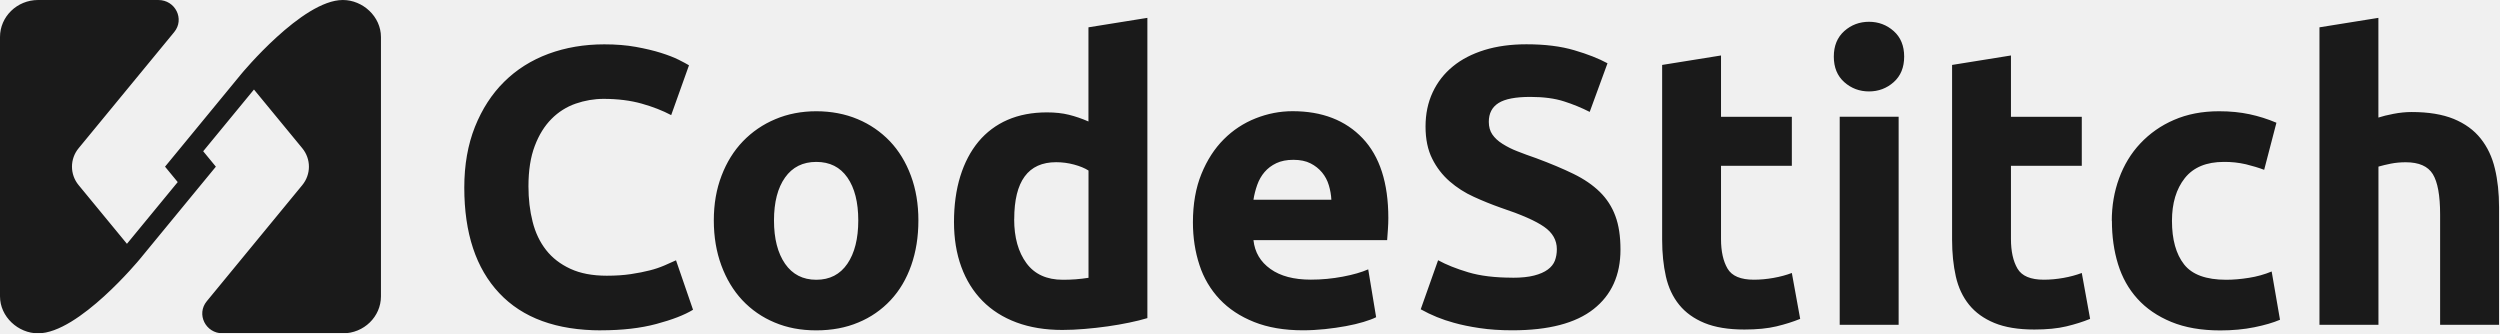
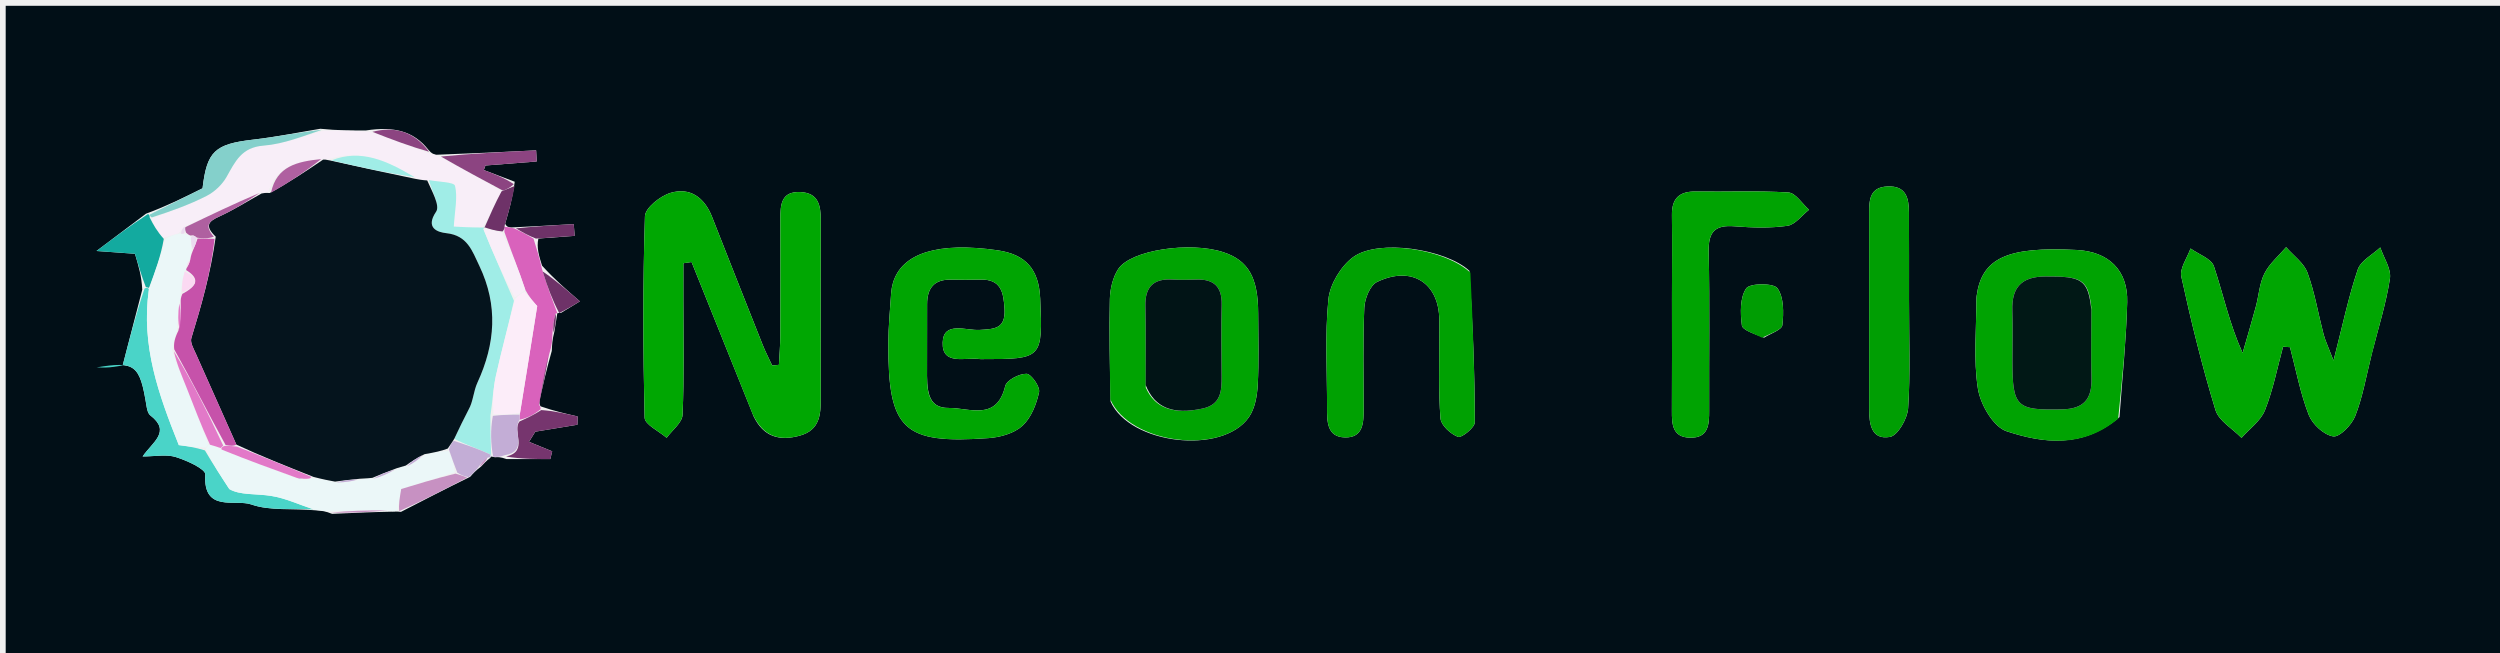
- <svg xmlns="http://www.w3.org/2000/svg" width="210" height="28" fill="none">
-   <g clip-path="url(#a)">
-     <mask id="b" style="mask-type:luminance" maskUnits="userSpaceOnUse" x="0" y="0" width="210" height="28">
-       <path d="M210 0H0v28h210V0Z" fill="#fff" />
-     </mask>
-     <g mask="url(#b)" fill="#1A1A1A">
-       <path d="M28.796 0c-3.405 0-8.534 6.22-8.534 6.22l-4.264 5.185L13.863 14l1.065 1.295-4.265 5.185-4.054-4.925a2.43 2.43 0 0 1 0-3.11l8.024-9.75C15.528 1.61 14.733 0 13.298 0H3.2C1.435 0 0 1.395 0 3.11v21.78C0 26.61 1.525 28 3.2 28c3.404 0 8.533-6.22 8.533-6.22l4.264-5.185L18.133 14l-1.065-1.295 4.265-5.185 4.054 4.925c.75.91.75 2.2 0 3.11l-8.019 9.75c-.895 1.085-.1 2.695 1.335 2.695H28.8c1.765 0 3.2-1.395 3.2-3.11V3.11C32 1.39 30.475 0 28.8 0h-.005ZM50.495 27.75c-3.745 0-6.595-1.04-8.555-3.125-1.96-2.08-2.94-5.035-2.94-8.87 0-1.905.3-3.605.895-5.1.6-1.495 1.415-2.76 2.46-3.79 1.04-1.03 2.28-1.81 3.72-2.345 1.44-.53 3-.795 4.685-.795.975 0 1.86.07 2.66.215.795.145 1.495.31 2.095.5.6.19 1.095.38 1.495.58.4.2.685.355.865.465L56.38 9.67c-.71-.375-1.535-.7-2.475-.965-.94-.265-2.01-.4-3.205-.4-.795 0-1.58.135-2.345.4a5.286 5.286 0 0 0-2.025 1.28c-.585.585-1.06 1.345-1.41 2.275-.355.93-.53 2.06-.53 3.39 0 1.065.115 2.055.35 2.975.23.92.61 1.71 1.13 2.375.52.665 1.2 1.19 2.045 1.58.84.39 1.86.58 3.055.58.755 0 1.43-.045 2.025-.135.6-.09 1.13-.195 1.595-.315a8.21 8.21 0 0 0 1.23-.415c.355-.155.675-.3.965-.43l1.43 4.155c-.73.445-1.76.84-3.09 1.195-1.33.355-2.87.53-4.62.53l-.01.005ZM77.145 18.515c0 1.375-.2 2.63-.6 3.77-.4 1.14-.975 2.115-1.73 2.925a7.71 7.71 0 0 1-2.71 1.875c-1.05.445-2.23.665-3.54.665s-2.455-.22-3.505-.665a7.843 7.843 0 0 1-2.71-1.875c-.755-.81-1.34-1.785-1.76-2.925-.42-1.14-.63-2.395-.63-3.77s.215-2.625.65-3.755c.43-1.13 1.03-2.095 1.795-2.89a8.101 8.101 0 0 1 2.725-1.86c1.05-.445 2.2-.665 3.44-.665 1.24 0 2.42.22 3.475.665a7.99 7.99 0 0 1 2.71 1.86c.755.795 1.34 1.76 1.76 2.89.42 1.13.63 2.38.63 3.755Zm-5.05 0c0-1.53-.305-2.73-.915-3.605-.61-.875-1.48-1.31-2.61-1.31s-2.005.435-2.625 1.31c-.62.875-.93 2.075-.93 3.605 0 1.53.31 2.74.93 3.64.62.895 1.495 1.345 2.625 1.345s2-.45 2.61-1.345c.61-.895.915-2.11.915-3.64ZM96.385 26.72c-.445.135-.95.26-1.53.38-.575.12-1.18.225-1.81.315-.63.09-1.275.16-1.925.215-.655.055-1.28.085-1.88.085-1.44 0-2.725-.21-3.855-.63-1.13-.42-2.08-1.025-2.855-1.81-.775-.785-1.37-1.74-1.78-2.86-.41-1.12-.615-2.375-.615-3.77s.175-2.695.53-3.84c.355-1.14.865-2.11 1.53-2.91a6.578 6.578 0 0 1 2.44-1.825c.965-.42 2.065-.63 3.305-.63.685 0 1.3.065 1.845.2.54.135 1.09.32 1.645.565v-7.91l4.95-.795v25.22h.005ZM85.19 18.415c0 1.53.345 2.76 1.03 3.69.685.93 1.705 1.395 3.055 1.395a13.342 13.342 0 0 0 2.16-.165v-9.01c-.31-.2-.715-.365-1.21-.5-.5-.135-1.005-.2-1.51-.2-2.35 0-3.52 1.595-3.52 4.785l-.005.005ZM100.205 18.68c0-1.55.24-2.91.715-4.07.475-1.165 1.1-2.13 1.88-2.91a7.807 7.807 0 0 1 2.675-1.76c1.01-.4 2.045-.6 3.105-.6 2.48 0 4.44.76 5.88 2.275 1.44 1.52 2.16 3.75 2.16 6.695 0 .29-.01.605-.035.945-.02.345-.045.65-.065.915h-11.23c.11 1.02.585 1.825 1.43 2.425.84.6 1.97.895 3.39.895.91 0 1.8-.085 2.675-.25.875-.165 1.59-.37 2.145-.615l.665 4.02c-.265.135-.62.265-1.065.4-.445.135-.935.25-1.48.35-.545.1-1.125.185-1.745.25-.62.065-1.24.1-1.86.1-1.575 0-2.94-.235-4.105-.7-1.165-.465-2.125-1.1-2.89-1.91a7.564 7.564 0 0 1-1.695-2.875c-.365-1.105-.55-2.305-.55-3.59v.01Zm11.63-1.895c-.02-.42-.095-.83-.215-1.23s-.31-.755-.565-1.065a3.003 3.003 0 0 0-.965-.765c-.39-.2-.87-.3-1.445-.3-.575 0-1.03.095-1.43.28-.4.19-.73.44-.995.75s-.47.67-.615 1.08c-.145.41-.25.825-.315 1.245h6.545v.005ZM127.055 23.33c.73 0 1.335-.06 1.81-.185.475-.12.86-.29 1.145-.5.29-.21.485-.46.6-.75.11-.29.165-.61.165-.965 0-.755-.355-1.38-1.065-1.875-.71-.5-1.93-1.035-3.655-1.61a26.735 26.735 0 0 1-2.26-.915 8.286 8.286 0 0 1-2.025-1.295 6.103 6.103 0 0 1-1.46-1.895c-.375-.74-.565-1.645-.565-2.71s.2-2.02.6-2.875c.4-.855.965-1.58 1.695-2.175.73-.6 1.615-1.055 2.66-1.38 1.04-.32 2.215-.48 3.52-.48 1.55 0 2.89.165 4.02.5 1.13.33 2.06.7 2.79 1.095L133.535 9.4a14.407 14.407 0 0 0-2.145-.88c-.785-.255-1.735-.38-2.84-.38-1.24 0-2.13.17-2.675.515-.545.345-.815.87-.815 1.58 0 .42.1.775.3 1.065.2.29.48.55.845.78a7.05 7.05 0 0 0 1.26.63c.475.19 1 .38 1.58.58 1.195.445 2.235.88 3.125 1.315.885.43 1.62.935 2.21 1.51a5.446 5.446 0 0 1 1.31 2.025c.29.775.43 1.715.43 2.825 0 2.15-.755 3.815-2.26 5s-3.775 1.78-6.81 1.78c-1.02 0-1.94-.06-2.76-.185-.82-.12-1.545-.27-2.175-.45a12.215 12.215 0 0 1-2.775-1.13l1.46-4.12c.685.375 1.535.715 2.54 1.015 1.005.3 2.245.45 3.705.45l.01.005ZM139.615 5.455l4.95-.795v5.15h5.95v4.12h-5.95v6.145c0 1.04.185 1.87.55 2.49.365.62 1.1.93 2.21.93.53 0 1.08-.05 1.645-.15.565-.1 1.08-.24 1.545-.415l.7 3.855c-.6.245-1.265.455-1.995.63-.73.175-1.63.265-2.69.265-1.35 0-2.47-.185-3.355-.55-.885-.365-1.595-.875-2.125-1.53s-.905-1.445-1.115-2.375c-.21-.93-.315-1.96-.315-3.09V5.455h-.005ZM159.95 4.755c0 .91-.295 1.625-.88 2.145s-1.28.78-2.075.78c-.795 0-1.49-.26-2.075-.78-.585-.52-.88-1.235-.88-2.145 0-.91.295-1.62.88-2.145.585-.52 1.28-.78 2.075-.78.795 0 1.49.26 2.075.78.585.52.88 1.235.88 2.145Zm-.465 22.53h-4.95V9.805h4.95v17.48ZM163.97 5.455l4.95-.795v5.15h5.95v4.12h-5.95v6.145c0 1.04.185 1.87.55 2.49.365.62 1.1.93 2.21.93.53 0 1.08-.05 1.645-.15.565-.1 1.08-.24 1.545-.415l.7 3.855c-.6.245-1.265.455-1.995.63-.73.175-1.63.265-2.69.265-1.35 0-2.47-.185-3.355-.55-.885-.365-1.595-.875-2.125-1.53s-.905-1.445-1.115-2.375c-.21-.93-.315-1.96-.315-3.09V5.455h-.005ZM177.39 18.545c0-1.265.205-2.455.615-3.57.41-1.12 1-2.095 1.78-2.925a8.43 8.43 0 0 1 2.825-1.975c1.11-.485 2.37-.73 3.79-.73.93 0 1.785.085 2.56.25.775.165 1.53.405 2.26.715l-1.03 3.955c-.465-.175-.975-.33-1.53-.465a7.887 7.887 0 0 0-1.86-.2c-1.46 0-2.555.455-3.275 1.36-.72.91-1.08 2.105-1.08 3.59 0 1.575.34 2.79 1.015 3.655.675.865 1.855 1.295 3.54 1.295.6 0 1.24-.055 1.925-.165a8.36 8.36 0 0 0 1.895-.53l.7 4.055c-.575.245-1.295.455-2.16.63-.865.175-1.815.265-2.855.265-1.595 0-2.97-.24-4.12-.715s-2.1-1.125-2.84-1.945c-.745-.82-1.285-1.79-1.63-2.905-.345-1.12-.515-2.33-.515-3.64l-.01-.005ZM194.835 27.285V2.295l4.95-.795v8.375c.335-.11.76-.215 1.28-.315s1.025-.15 1.51-.15c1.42 0 2.595.195 3.54.58.94.39 1.695.935 2.26 1.645.565.71.965 1.55 1.195 2.525.235.975.35 2.06.35 3.255v9.87h-4.95v-9.27c0-1.595-.205-2.725-.615-3.39-.41-.665-1.17-.995-2.275-.995-.445 0-.86.04-1.245.115-.39.08-.735.16-1.045.25v13.29h-4.955Z" />
-     </g>
-   </g>
-   <defs>
-     <clipPath id="a">
-       <path fill="#fff" d="M0 0h210v28H0z" />
-     </clipPath>
-   </defs>
+ <svg xmlns="http://www.w3.org/2000/svg" version="1.1" id="Layer_1" x="0px" y="0px" width="100%" viewBox="0 0 471 123" enable-background="new 0 0 471 123" xml:space="preserve">
+   <path fill="#010F17" opacity="1" stroke="none" d=" M345,124   C230.048,124 115.596,124 1.072,124   C1.072,83.066 1.072,42.131 1.072,1.098   C158,1.098 315,1.098 471.973,1.098   C471.973,42.07 471.973,83.035 471.973,124   C429.798,124 387.649,124 345,124  M105,59   C105,59 105.012,59.011 105.699,58.945   C106.998,58.152 108.297,57.359 109.253,56.776   C106.652,54.523 104.49,52.65 102.122,50.046   C101.585,48.349 101.048,46.652 101.431,44.946   C103.712,44.776 105.992,44.606 108.272,44.436   C108.212,43.699 108.152,42.961 108.092,42.223   C104.371,42.436 100.649,42.649 96.288,42.854   C95.863,42.812 95.439,42.77 95.174,42.12   C95.874,39.717 96.573,37.315 96.974,34.238   C95.033,33.504 93.092,32.77 91.151,32.036   C91.252,31.752 91.353,31.467 91.454,31.182   C94.677,30.928 97.9,30.675 101.123,30.421   C101.084,29.724 101.046,29.027 101.008,28.33   C94.961,28.622 88.914,28.915 82.216,29.155   C81.788,29.076 81.36,28.997 80.76,28.277   C77.929,24.642 74.164,23.791 68.962,24.575   C66.318,24.586 63.675,24.598 60.355,24.261   C56.137,24.955 51.938,25.818 47.696,26.307   C40.479,27.138 38.983,28.488 38.159,35.476   C34.773,37.158 31.495,38.786 27.503,40.263   C24.44,42.572 21.377,44.881 18.186,47.286   C20.28,47.439 22.952,47.634 25.43,47.814   C26.099,50.071 26.684,52.046 26.801,54.581   C25.62,59.15 24.439,63.719 23.114,68.846   C22.872,68.883 21.763,69.105 20.644,69.204   C19.72,69.285 18.783,69.22 18.179,69.22   C25.475,68.022 26.352,68.687 27.614,76.56   C27.71,77.158 27.895,77.929 28.319,78.256   C32.31,81.333 28.724,83.27 26.874,85.995   C29.241,85.995 31.336,85.556 33.123,86.11   C35.206,86.755 38.74,88.376 38.677,89.388   C38.221,96.662 44.35,93.986 47.34,95.038   C50.906,96.293 55.109,95.737 59.781,96.171   C60.551,96.231 61.32,96.29 62.565,96.811   C66.193,96.645 69.821,96.479 73.939,96.396   C74.28,96.404 74.599,96.323 75.538,96.441   C79.703,94.286 83.867,92.131 88.586,89.826   C89.08,89.258 89.574,88.69 90.615,87.914   C91.124,87.364 91.632,86.815 92.392,86.245   C92.392,86.245 92.469,86.006 92.519,86.028   C92.519,86.028 92.544,85.979 93.271,86.153   C93.764,86.11 94.257,86.068 95.425,86.489   C98.175,86.489 100.925,86.489 103.675,86.489   C103.795,86.003 103.915,85.517 104.035,85.03   C102.576,84.434 101.117,83.837 99.659,83.24   C100.056,82.602 100.454,81.964 100.852,81.327   C103.498,80.891 106.145,80.454 108.791,80.018   C108.803,79.498 108.815,78.978 108.828,78.458   C106.587,77.939 104.347,77.419 101.869,76.563   C101.869,76.563 101.564,76.287 101.632,75.453   C102.289,72.571 102.946,69.689 103.957,66.1   C103.997,65.068 104.037,64.036 104.454,62.434   C104.64,61.293 104.826,60.152 105,59  M141.993,78.455   C143.821,82.251 146.793,83.166 150.703,82.068   C154.502,81.001 154.635,78.056 154.631,74.942   C154.616,63.79 154.611,52.637 154.632,41.485   C154.637,38.761 154.216,36.356 150.821,36.19   C147.163,36.01 147.014,38.577 147.02,41.249   C147.038,48.572 147.043,55.896 147.011,63.22   C147.004,65.059 146.839,66.897 146.747,68.735   C146.324,68.779 145.902,68.823 145.479,68.867   C144.876,67.564 144.21,66.286 143.679,64.954   C140.48,56.917 137.304,48.87 134.137,40.82   C132.723,37.227 130.012,35.244 126.351,36.333   C124.398,36.913 121.557,39.172 121.506,40.751   C121.099,53.387 121.138,66.045 121.443,78.687   C121.475,79.986 124.146,81.221 125.593,82.485   C126.641,81.041 128.528,79.635 128.595,78.147   C128.915,71.004 128.744,63.839 128.747,56.682   C128.748,54.318 128.748,51.955 128.748,49.592   C129.262,49.516 129.776,49.44 130.29,49.364   C134.09,58.834 137.889,68.303 141.993,78.455  M446.872,66.537   C448.054,61.862 449.537,57.233 450.266,52.487   C450.545,50.667 449.101,48.582 448.442,46.617   C446.98,47.992 444.767,49.113 444.198,50.791   C442.461,55.914 441.356,61.252 439.637,67.937   C438.64,65.328 438.076,64.176 437.756,62.959   C436.741,59.101 436.106,55.113 434.736,51.391   C434.053,49.539 432.088,48.159 430.703,46.566   C429.313,48.198 427.572,49.653 426.629,51.512   C425.678,53.388 425.565,55.677 425.001,57.763   C424.211,60.69 423.343,63.597 422.508,66.513   C419.983,60.918 418.864,55.44 417.104,50.178   C416.618,48.728 414.218,47.918 412.697,46.814   C412.071,48.596 410.616,50.558 410.959,52.127   C412.803,60.569 414.87,68.982 417.391,77.242   C418.019,79.301 420.612,80.761 422.302,82.496   C423.817,80.775 425.919,79.288 426.72,77.282   C428.249,73.451 429.035,69.325 430.13,65.322   C430.565,65.351 431,65.38 431.435,65.409   C432.562,69.679 433.374,74.071 434.964,78.161   C435.653,79.933 437.811,81.932 439.563,82.216   C440.757,82.409 443.057,80.067 443.714,78.405   C445.11,74.876 445.756,71.05 446.872,66.537  M174.657,69.305   C174.662,65.313 174.679,61.321 174.669,57.329   C174.661,54.315 175.967,52.621 179.151,52.681   C180.98,52.716 182.811,52.731 184.639,52.674   C188.601,52.552 189.073,55.043 189.253,58.23   C189.465,61.987 187.313,61.986 184.556,62.158   C182.049,62.315 177.741,60.456 177.6,64.513   C177.445,68.957 181.924,67.249 184.629,67.652   C184.791,67.677 184.961,67.655 185.127,67.656   C196.362,67.665 196.467,67.554 195.974,56.249   C195.733,50.727 193.259,47.928 187.936,47.158   C176.758,45.54 169.912,47.666 168.239,53.293   C168.051,53.927 167.932,54.596 167.889,55.255   C167.684,58.397 167.369,61.541 167.359,64.685   C167.307,80.978 170.137,83.7 186.247,82.539   C188.457,82.379 191.07,81.646 192.623,80.223   C194.272,78.712 195.274,76.149 195.763,73.874   C195.98,72.864 194.259,70.436 193.392,70.422   C192.014,70.402 189.647,71.635 189.382,72.741   C187.775,79.45 182.549,76.807 178.758,76.86   C174.621,76.919 174.625,73.352 174.657,69.305  M209.238,75.668   C212.867,83.713 230.263,85.779 235.284,78.61   C236.431,76.973 236.845,74.587 236.96,72.511   C237.207,68.027 237.055,63.52 237.043,59.023   C237.025,52.283 235.188,49.077 230.483,47.517   C224.261,45.455 213.022,47.08 210.66,50.709   C209.64,52.277 209.144,54.433 209.095,56.339   C208.935,62.495 209.093,68.659 209.238,75.668  M399.314,78.579   C399.823,71.365 400.577,64.158 400.768,56.935   C400.927,50.898 397.242,47.405 391.256,47.095   C378.135,46.414 373.358,48.616 372.393,55.793   C372.371,55.958 372.355,56.125 372.355,56.291   C372.365,61.944 371.764,67.693 372.634,73.211   C373.104,76.198 375.545,80.424 378.035,81.245   C384.947,83.525 392.371,84.494 399.314,78.579  M276.834,51.018   C272.392,46.921 259.69,44.962 254.941,48.437   C252.618,50.136 250.555,53.562 250.269,56.398   C249.586,63.153 250.033,70.021 250.017,76.843   C250.011,79.424 249.998,82.36 253.425,82.412   C256.883,82.465 256.917,79.542 256.916,76.949   C256.914,70.626 256.754,64.295 257.036,57.984   C257.112,56.283 258.116,53.756 259.426,53.124   C265.984,49.958 271.153,53.314 271.164,60.362   C271.165,61.36 271.16,62.359 271.165,63.357   C271.186,68.515 270.988,73.69 271.387,78.819   C271.489,80.128 273.299,81.775 274.691,82.306   C275.351,82.558 277.855,80.55 277.854,79.567   C277.846,70.292 277.479,61.018 276.834,51.018  M314.995,56.501   C314.996,63.477 315.027,70.454 314.983,77.431   C314.967,79.92 315.089,82.35 318.319,82.456   C321.895,82.574 322.019,79.998 322.007,77.308   C321.963,67.342 322.14,57.371 321.917,47.41   C321.833,43.637 323.112,42.346 326.797,42.636   C330.099,42.896 333.483,43.007 336.739,42.543   C338.214,42.333 339.469,40.573 340.823,39.516   C339.533,38.38 338.299,36.348 336.942,36.263   C331.151,35.897 325.323,36.17 319.51,36.08   C316.354,36.031 314.947,37.403 314.99,40.551   C315.056,45.534 315,50.518 314.995,56.501  M359.662,56.501   C359.66,51.021 359.677,45.541 359.647,40.061   C359.632,37.356 359.142,34.97 355.599,35.128   C352.304,35.276 352.145,37.593 352.147,40.066   C352.158,52.354 352.161,64.643 352.146,76.931   C352.143,79.775 352.488,82.941 356.069,82.314   C357.534,82.058 359.363,78.873 359.494,76.918   C359.927,70.471 359.66,63.977 359.662,56.501  M332.357,63.621   C333.565,62.836 335.697,62.155 335.799,61.246   C336.059,58.926 336.095,56.017 334.872,54.31   C334.152,53.304 329.675,53.327 328.986,54.33   C327.793,56.066 327.869,58.968 328.163,61.286   C328.279,62.197 330.415,62.85 332.357,63.621  z" />
+   <path fill="#00A702" opacity="1" stroke="none" d=" M141.841,78.114   C137.889,68.303 134.09,58.834 130.29,49.364   C129.776,49.44 129.262,49.516 128.748,49.592   C128.748,51.955 128.748,54.318 128.747,56.682   C128.744,63.839 128.915,71.004 128.595,78.147   C128.528,79.635 126.641,81.041 125.593,82.485   C124.146,81.221 121.475,79.986 121.443,78.687   C121.138,66.045 121.099,53.387 121.506,40.751   C121.557,39.172 124.398,36.913 126.351,36.333   C130.012,35.244 132.723,37.227 134.137,40.82   C137.304,48.87 140.48,56.917 143.679,64.954   C144.21,66.286 144.876,67.564 145.479,68.867   C145.902,68.823 146.324,68.779 146.747,68.735   C146.839,66.897 147.004,65.059 147.011,63.22   C147.043,55.896 147.038,48.572 147.02,41.249   C147.014,38.577 147.163,36.01 150.821,36.19   C154.216,36.356 154.637,38.761 154.632,41.485   C154.611,52.637 154.616,63.79 154.631,74.942   C154.635,78.056 154.502,81.001 150.703,82.068   C146.793,83.166 143.821,82.251 141.841,78.114  z" />
+   <path fill="#00A602" opacity="1" stroke="none" d=" M446.791,66.942   C445.756,71.05 445.11,74.876 443.714,78.405   C443.057,80.067 440.757,82.409 439.563,82.216   C437.811,81.932 435.653,79.933 434.964,78.161   C433.374,74.071 432.562,69.679 431.435,65.409   C431,65.38 430.565,65.351 430.13,65.322   C429.035,69.325 428.249,73.451 426.72,77.282   C425.919,79.288 423.817,80.775 422.302,82.496   C420.612,80.761 418.019,79.301 417.391,77.242   C414.87,68.982 412.803,60.569 410.959,52.127   C410.616,50.558 412.071,48.596 412.697,46.814   C414.218,47.918 416.618,48.728 417.104,50.178   C418.864,55.44 419.983,60.918 422.508,66.513   C423.343,63.597 424.211,60.69 425.001,57.763   C425.565,55.677 425.678,53.388 426.629,51.512   C427.572,49.653 429.313,48.198 430.703,46.566   C432.088,48.159 434.053,49.539 434.736,51.391   C436.106,55.113 436.741,59.101 437.756,62.959   C438.076,64.176 438.64,65.328 439.637,67.937   C441.356,61.252 442.461,55.914 444.198,50.791   C444.767,49.113 446.98,47.992 448.442,46.617   C449.101,48.582 450.545,50.667 450.266,52.487   C449.537,57.233 448.054,61.862 446.791,66.942  z" />
+   <path fill="#00A502" opacity="1" stroke="none" d=" M174.657,69.778   C174.625,73.352 174.621,76.919 178.758,76.86   C182.549,76.807 187.775,79.45 189.382,72.741   C189.647,71.635 192.014,70.402 193.392,70.422   C194.259,70.436 195.98,72.864 195.763,73.874   C195.274,76.149 194.272,78.712 192.623,80.223   C191.07,81.646 188.457,82.379 186.247,82.539   C170.137,83.7 167.307,80.978 167.359,64.685   C167.369,61.541 167.684,58.397 167.889,55.255   C167.932,54.596 168.051,53.927 168.239,53.293   C169.912,47.666 176.758,45.54 187.936,47.158   C193.259,47.928 195.733,50.727 195.974,56.249   C196.467,67.554 196.362,67.665 185.127,67.656   C184.961,67.655 184.791,67.677 184.629,67.652   C181.924,67.249 177.445,68.957 177.6,64.513   C177.741,60.456 182.049,62.315 184.556,62.158   C187.313,61.986 189.465,61.987 189.253,58.23   C189.073,55.043 188.601,52.552 184.639,52.674   C182.811,52.731 180.98,52.716 179.151,52.681   C175.967,52.621 174.661,54.315 174.669,57.329   C174.679,61.321 174.662,65.313 174.657,69.778  z" />
+   <path fill="#00A302" opacity="1" stroke="none" d=" M209.183,75.244   C209.093,68.659 208.935,62.495 209.095,56.339   C209.144,54.433 209.64,52.277 210.66,50.709   C213.022,47.08 224.261,45.455 230.483,47.517   C235.188,49.077 237.025,52.283 237.043,59.023   C237.055,63.52 237.207,68.027 236.96,72.511   C236.845,74.587 236.431,76.973 235.284,78.61   C230.263,85.779 212.867,83.713 209.183,75.244  M215.862,73.006   C217.575,76.908 221.055,78.155 226.557,76.973   C230.056,76.222 230.178,73.645 230.151,70.856   C230.107,66.378 230.047,61.897 230.162,57.421   C230.249,54.006 228.679,52.548 225.364,52.672   C223.873,52.728 222.374,52.752 220.887,52.664   C217.31,52.452 215.706,54.052 215.791,57.66   C215.903,62.468 215.822,67.28 215.862,73.006  z" />
+   <path fill="#00A302" opacity="1" stroke="none" d=" M399.066,78.879   C392.371,84.494 384.947,83.525 378.035,81.245   C375.545,80.424 373.104,76.198 372.634,73.211   C371.764,67.693 372.365,61.944 372.355,56.291   C372.355,56.125 372.371,55.958 372.393,55.793   C373.358,48.616 378.135,46.414 391.256,47.095   C397.242,47.405 400.927,50.898 400.768,56.935   C400.577,64.158 399.823,71.365 399.066,78.879  M394.004,57.879   C393.388,52.651 392.252,52.044 385.336,52.088   C380.843,52.117 378.98,54.149 379.122,58.5   C379.225,61.657 379.137,64.82 379.14,67.98   C379.147,76.726 379.884,77.317 388.488,77.126   C392.593,77.036 394.145,75.186 394.032,71.271   C393.912,67.117 394.006,62.956 394.004,57.879  z" />
+   <path fill="#00A102" opacity="1" stroke="none" d=" M277.024,51.381   C277.479,61.018 277.846,70.292 277.854,79.567   C277.855,80.55 275.351,82.558 274.691,82.306   C273.299,81.775 271.489,80.128 271.387,78.819   C270.988,73.69 271.186,68.515 271.165,63.357   C271.16,62.359 271.165,61.36 271.164,60.362   C271.153,53.314 265.984,49.958 259.426,53.124   C258.116,53.756 257.112,56.283 257.036,57.984   C256.754,64.295 256.914,70.626 256.916,76.949   C256.917,79.542 256.883,82.465 253.425,82.412   C249.998,82.36 250.011,79.424 250.017,76.843   C250.033,70.021 249.586,63.153 250.269,56.398   C250.555,53.562 252.618,50.136 254.941,48.437   C259.69,44.962 272.392,46.921 277.024,51.381  z" />
+   <path fill="#00A302" opacity="1" stroke="none" d=" M314.995,56.001   C315,50.518 315.056,45.534 314.99,40.551   C314.947,37.403 316.354,36.031 319.51,36.08   C325.323,36.17 331.151,35.897 336.942,36.263   C338.299,36.348 339.533,38.38 340.823,39.516   C339.469,40.573 338.214,42.333 336.739,42.543   C333.483,43.007 330.099,42.896 326.797,42.636   C323.112,42.346 321.833,43.637 321.917,47.41   C322.14,57.371 321.963,67.342 322.007,77.308   C322.019,79.998 321.895,82.574 318.319,82.456   C315.089,82.35 314.967,79.92 314.983,77.431   C315.027,70.454 314.996,63.477 314.995,56.001  z" />
+   <path fill="#009E03" opacity="1" stroke="none" d=" M359.661,57   C359.66,63.977 359.927,70.471 359.494,76.918   C359.363,78.873 357.534,82.058 356.069,82.314   C352.488,82.941 352.143,79.775 352.146,76.931   C352.161,64.643 352.158,52.354 352.147,40.066   C352.145,37.593 352.304,35.276 355.599,35.128   C359.142,34.97 359.632,37.356 359.647,40.061   C359.677,45.541 359.66,51.021 359.661,57  z" />
+   <path fill="#F8EEF8" opacity="1" stroke="none" d=" M80.932,28.917   C81.36,28.997 81.788,29.076 82.737,29.462   C87.101,31.822 90.943,33.875 94.492,36.049   C93.26,38.337 92.319,40.505 90.97,42.819   C88.59,42.857 86.618,42.751 85.493,42.69   C85.68,39.61 86.25,37.172 85.721,35.002   C85.547,34.288 82.529,34.267 80.486,33.995   C79.506,33.936 78.851,33.81 78.061,33.365   C72.994,30.324 67.988,27.991 61.83,30.011   C61.305,30.034 61.096,30.048 60.503,29.975   C55.987,30.423 52.093,31.317 50.543,36.17   C49.953,36.309 49.614,36.382 48.906,36.345   C44.001,38.421 39.466,40.608 34.751,42.699   C34.347,43.068 34.122,43.531 33.62,43.97   C32.539,44.259 31.736,44.573 30.606,44.845   C29.585,43.583 28.891,42.362 28.61,41.143   C32.342,39.754 35.75,38.532 38.946,36.898   C40.427,36.141 41.858,34.785 42.678,33.34   C44.312,30.459 45.483,27.759 49.635,27.438   C53.483,27.139 57.236,25.601 61.031,24.609   C63.675,24.598 66.318,24.586 69.723,24.819   C73.966,26.348 77.449,27.633 80.932,28.917  z" />
+   <path fill="#4AD4C8" opacity="1" stroke="none" d=" M59.036,95.965   C55.109,95.737 50.906,96.293 47.34,95.038   C44.35,93.986 38.221,96.662 38.677,89.388   C38.74,88.376 35.206,86.755 33.123,86.11   C31.336,85.556 29.241,85.995 26.874,85.995   C28.724,83.27 32.31,81.333 28.319,78.256   C27.895,77.929 27.71,77.158 27.614,76.56   C26.352,68.687 25.475,68.022 18.179,69.22   C18.783,69.22 19.72,69.285 20.644,69.204   C21.763,69.105 22.872,68.883 23.114,68.846   C24.439,63.719 25.62,59.15 27.236,54.35   C27.67,54.119 28.069,54.231 28.035,54.652   C26.568,65.147 29.874,74.341 33.689,83.857   C35.01,84.035 36.785,84.274 38.604,84.856   C40.165,87.513 41.682,89.826 43.2,92.139   C45.208,93.323 48.186,92.98 51.043,93.422   C53.773,93.845 56.377,95.085 59.036,95.965  z" />
+   <path fill="#EBF7F8" opacity="1" stroke="none" d=" M59.409,96.068   C56.377,95.085 53.773,93.845 51.043,93.422   C48.186,92.98 45.208,93.323 43.2,92.139   C41.682,89.826 40.165,87.513 38.778,84.661   C39.024,83.997 39.14,83.87 39.556,83.781   C40.426,84.016 40.996,84.213 41.778,84.707   C46.667,86.693 51.344,88.381 56.134,90.195   C56.568,90.292 56.889,90.262 57.494,90.273   C58.148,90.24 58.517,90.166 59.317,90.103   C60.873,90.322 61.999,90.531 63.389,90.914   C65.034,90.88 66.414,90.67 68.174,90.323   C69.088,90.133 69.623,90.08 70.329,90.215   C71.866,89.794 73.231,89.187 75.032,88.302   C75.797,87.918 76.126,87.813 76.697,87.842   C77.899,87.276 78.858,86.576 80.232,85.673   C81.869,85.234 83.091,84.998 84.538,84.976   C85.17,86.389 85.577,87.59 85.647,88.972   C81.789,90.232 78.268,91.311 75.587,92.132   C75.287,93.874 75.091,95.014 74.894,96.153   C74.599,96.323 74.28,96.404 73.219,96.202   C69.029,96.121 65.56,96.236 62.09,96.35   C61.32,96.29 60.551,96.231 59.409,96.068  z" />
+   <path fill="#A0EDE7" opacity="1" stroke="none" d=" M80.812,33.929   C82.529,34.267 85.547,34.288 85.721,35.002   C86.25,37.172 85.68,39.61 85.493,42.69   C86.618,42.751 88.59,42.857 90.935,42.874   C91.309,42.783 91.176,42.788 91.083,43.184   C92.926,47.809 94.864,52.038 96.826,56.667   C95.695,61.656 94.444,66.223 93.423,70.84   C92.904,73.187 92.801,75.626 92.395,78.312   C92.368,81.06 92.456,83.52 92.544,85.979   C92.544,85.979 92.519,86.028 92.398,85.638   C90.013,84.518 87.749,83.787 85.58,82.669   C86.546,80.575 87.417,78.867 88.288,77.16   C89.142,75.69 89.192,73.723 89.949,72.082   C93.322,64.772 93.867,57.552 90.318,50.107   C88.939,47.215 88.056,44.357 84.083,43.929   C82.547,43.764 80.031,43.021 82.167,39.876   C82.945,38.729 81.333,35.959 80.812,33.929  z" />
+   <path fill="#D962BC" opacity="1" stroke="none" d=" M104.077,63.004   C104.037,64.036 103.997,65.068 103.492,66.645   C102.539,70.222 102.052,73.254 101.564,76.287   C101.564,76.287 101.869,76.563 101.856,77.087   C100.53,78.204 99.216,78.796 97.903,79.073   C97.898,78.549 97.894,78.339 97.98,77.762   C99.117,70.808 100.165,64.223 101.208,57.668   C100.511,56.879 99.679,55.937 98.969,54.608   C97.715,50.822 96.338,47.422 95.026,43.701   C95.065,43.162 95.04,42.945 95.015,42.728   C95.439,42.77 95.863,42.812 96.873,43.019   C98.476,43.775 99.494,44.365 100.512,44.955   C101.048,46.652 101.585,48.349 102.145,50.786   C103.117,54.021 104.064,56.516 105.012,59.011   C105.012,59.011 105,59 104.675,59.066   C104.26,60.422 104.168,61.713 104.077,63.004  z" />
+   <path fill="#84D0CB" opacity="1" stroke="none" d=" M60.693,24.435   C57.236,25.601 53.483,27.139 49.635,27.438   C45.483,27.759 44.312,30.459 42.678,33.34   C41.858,34.785 40.427,36.141 38.946,36.898   C35.75,38.532 32.342,39.754 28.607,40.961   C28.193,40.777 28.217,40.414 28.217,40.414   C31.495,38.786 34.773,37.158 38.159,35.476   C38.983,28.488 40.479,27.138 47.696,26.307   C51.938,25.818 56.137,24.955 60.693,24.435  z" />
+   <path fill="#009D03" opacity="1" stroke="none" d=" M331.994,63.621   C330.415,62.85 328.279,62.197 328.163,61.286   C327.869,58.968 327.793,56.066 328.986,54.33   C329.675,53.327 334.152,53.304 334.872,54.31   C336.095,56.017 336.059,58.926 335.799,61.246   C335.697,62.155 333.565,62.836 331.994,63.621  z" />
+   <path fill="#8C4481" opacity="1" stroke="none" d=" M94.785,35.928   C90.943,33.875 87.101,31.822 83.063,29.489   C88.914,28.915 94.961,28.622 101.008,28.33   C101.046,29.027 101.084,29.724 101.123,30.421   C97.9,30.675 94.677,30.928 91.454,31.182   C91.353,31.467 91.252,31.752 91.151,32.036   C93.092,32.77 95.033,33.504 96.807,34.7   C96.022,35.417 95.404,35.673 94.785,35.928  z" />
+   <path fill="#13AA9F" opacity="1" stroke="none" d=" M27.86,40.338   C28.217,40.414 28.193,40.777 28.195,40.96   C28.891,42.362 29.585,43.583 30.86,45.011   C30.317,48.223 29.193,51.227 28.069,54.231   C28.069,54.231 27.67,54.119 27.47,54.07   C26.684,52.046 26.099,50.071 25.43,47.814   C22.952,47.634 20.28,47.439 18.186,47.286   C21.377,44.881 24.44,42.572 27.86,40.338  z" />
+   <path fill="#76356E" opacity="1" stroke="none" d=" M97.903,79.388   C99.216,78.796 100.53,78.204 101.975,77.255   C104.347,77.419 106.587,77.939 108.828,78.458   C108.815,78.978 108.803,79.498 108.791,80.018   C106.145,80.454 103.498,80.891 100.852,81.327   C100.454,81.964 100.056,82.602 99.659,83.24   C101.117,83.837 102.576,84.434 104.035,85.03   C103.915,85.517 103.795,86.003 103.675,86.489   C100.925,86.489 98.175,86.489 95.349,86.011   C99.737,85.019 96.352,81.147 97.903,79.388  z" />
+   <path fill="#C791C2" opacity="1" stroke="none" d=" M75.216,96.297   C75.091,95.014 75.287,93.874 75.587,92.132   C78.268,91.311 81.789,90.232 85.819,89.229   C86.896,89.528 87.464,89.752 88.031,89.976   C83.867,92.131 79.703,94.286 75.216,96.297  z" />
+   <path fill="#C3ADD6" opacity="1" stroke="none" d=" M97.903,79.073   C96.352,81.147 99.737,85.019 95.012,85.779   C94.257,86.068 93.764,86.11 92.907,86.066   C92.456,83.52 92.368,81.06 92.853,78.349   C94.913,78.109 96.402,78.119 97.89,78.13   C97.894,78.339 97.898,78.549 97.903,79.073  z" />
+   <path fill="#6E3268" opacity="1" stroke="none" d=" M94.492,36.049   C95.404,35.673 96.022,35.417 96.957,35.037   C96.573,37.315 95.874,39.717 95.094,42.424   C95.04,42.945 95.065,43.162 94.688,43.608   C93.248,43.487 92.212,43.138 91.176,42.788   C91.176,42.788 91.309,42.783 91.344,42.728   C92.319,40.505 93.26,38.337 94.492,36.049  z" />
+   <path fill="#6E3268" opacity="1" stroke="none" d=" M100.971,44.951   C99.494,44.365 98.476,43.775 97.193,43.023   C100.649,42.649 104.371,42.436 108.092,42.223   C108.152,42.961 108.212,43.699 108.272,44.436   C105.992,44.606 103.712,44.776 100.971,44.951  z" />
+   <path fill="#C3ADD6" opacity="1" stroke="none" d=" M88.308,89.901   C87.464,89.752 86.896,89.528 86.157,89.047   C85.577,87.59 85.17,86.389 84.585,84.716   C84.767,83.847 85.126,83.452 85.485,83.056   C87.749,83.787 90.013,84.518 92.374,85.627   C92.469,86.006 92.392,86.245 91.924,86.191   C90.994,86.799 90.531,87.461 90.068,88.122   C89.574,88.69 89.08,89.258 88.308,89.901  z" />
+   <path fill="#8C4481" opacity="1" stroke="none" d=" M80.846,28.597   C77.449,27.633 73.966,26.348 70.161,24.839   C74.164,23.791 77.929,24.642 80.846,28.597  z" />
+   <path fill="#6E3268" opacity="1" stroke="none" d=" M105.356,58.978   C104.064,56.516 103.117,54.021 102.248,51.151   C104.49,52.65 106.652,54.523 109.253,56.776   C108.297,57.359 106.998,58.152 105.356,58.978  z" />
+   <path fill="#C791C2" opacity="1" stroke="none" d=" M62.328,96.581   C65.56,96.236 69.029,96.121 72.974,96.16   C69.821,96.479 66.193,96.645 62.328,96.581  z" />
+   <path fill="#76356E" opacity="1" stroke="none" d=" M101.598,75.87   C102.052,73.254 102.539,70.222 103.315,66.998   C102.946,69.689 102.289,72.571 101.598,75.87  z" />
+   <path fill="#6E3268" opacity="1" stroke="none" d=" M104.265,62.719   C104.168,61.713 104.26,60.422 104.681,59.072   C104.826,60.152 104.64,61.293 104.265,62.719  z" />
+   <path fill="#C791C2" opacity="1" stroke="none" d=" M90.341,88.018   C90.531,87.461 90.994,86.799 91.799,86.201   C91.632,86.815 91.124,87.364 90.341,88.018  z" />
+   <path fill="#011416" opacity="1" stroke="none" d=" M215.843,72.548   C215.822,67.28 215.903,62.468 215.791,57.66   C215.706,54.052 217.31,52.452 220.887,52.664   C222.374,52.752 223.873,52.728 225.364,52.672   C228.679,52.548 230.249,54.006 230.162,57.421   C230.047,61.897 230.107,66.378 230.151,70.856   C230.178,73.645 230.056,76.222 226.557,76.973   C221.055,78.155 217.575,76.908 215.843,72.548  z" />
+   <path fill="#011816" opacity="1" stroke="none" d=" M394.006,58.338   C394.006,62.956 393.912,67.117 394.032,71.271   C394.145,75.186 392.593,77.036 388.488,77.126   C379.884,77.317 379.147,76.726 379.14,67.98   C379.137,64.82 379.225,61.657 379.122,58.5   C378.98,54.149 380.843,52.117 385.336,52.088   C392.252,52.044 393.388,52.651 394.006,58.338  z" />
+   <path fill="#05141D" opacity="1" stroke="none" d=" M85.58,82.669   C85.126,83.452 84.767,83.847 84.36,84.503   C83.091,84.998 81.869,85.234 79.997,85.563   C78.383,86.341 77.419,87.024 76.455,87.708   C76.126,87.813 75.797,87.918 74.759,88.208   C72.752,88.938 71.455,89.483 70.157,90.028   C69.623,90.08 69.088,90.133 67.802,90.194   C65.742,90.382 64.433,90.56 63.124,90.739   C61.999,90.531 60.873,90.322 59.078,89.856   C53.822,87.778 49.236,85.959 44.531,83.762   C41.91,77.824 39.393,72.27 36.923,66.694   C36.5,65.739 35.792,64.543 36.047,63.713   C37.942,57.545 39.712,51.355 40.643,44.593   C38.469,42.495 39.307,41.703 41.325,40.782   C44.063,39.533 46.633,37.915 49.275,36.456   C49.614,36.382 49.953,36.309 50.811,36.365   C54.516,34.35 57.701,32.206 60.886,30.062   C61.096,30.048 61.305,30.034 62.137,30.226   C67.905,31.516 73.05,32.6 78.196,33.685   C78.851,33.81 79.506,33.936 80.486,33.995   C81.333,35.959 82.945,38.729 82.167,39.876   C80.031,43.021 82.547,43.764 84.083,43.929   C88.056,44.357 88.939,47.215 90.318,50.107   C93.867,57.552 93.322,64.772 89.949,72.082   C89.192,73.723 89.142,75.69 88.288,77.16   C87.417,78.867 86.546,80.575 85.58,82.669  z" />
+   <path fill="#EBF7F8" opacity="1" stroke="none" d=" M28.035,54.652   C29.193,51.227 30.317,48.223 31.187,45.053   C31.736,44.573 32.539,44.259 33.832,43.998   C34.322,44.051 34.747,44.082 35.045,44.156   C35.542,44.28 35.74,44.331 35.954,44.725   C36.008,45.756 36.044,46.444 36.054,47.433   C35.967,48.132 35.909,48.53 35.658,49.105   C35.331,49.598 35.196,49.914 35.067,50.393   C35.072,50.556 35.072,50.882 34.802,51.144   C34.363,52.647 34.194,53.887 34.025,55.423   C34.032,56.112 34.04,56.505 33.776,57.185   C33.514,59.044 33.523,60.617 33.309,62.452   C32.889,63.731 32.691,64.747 32.429,66.125   C33.316,68.713 34.315,70.92 35.205,73.17   C36.594,76.679 37.909,80.217 39.256,83.743   C39.14,83.87 39.024,83.997 38.733,84.318   C36.785,84.274 35.01,84.035 33.689,83.857   C29.874,74.341 26.568,65.147 28.035,54.652  z" />
+   <path fill="#AF60A0" opacity="1" stroke="none" d=" M35.938,44.381   C35.74,44.331 35.542,44.28 35.058,43.829   C34.826,43.217 34.878,43.005 34.931,42.794   C39.466,40.608 44.001,38.421 48.906,36.345   C46.633,37.915 44.063,39.533 41.325,40.782   C39.307,41.703 38.469,42.495 40.287,44.601   C39.126,44.978 38.173,44.958 37.045,44.764   C36.598,44.341 36.288,44.272 35.938,44.381  z" />
+   <path fill="#AF60A0" opacity="1" stroke="none" d=" M60.503,29.975   C57.701,32.206 54.516,34.35 51.063,36.299   C52.093,31.317 55.987,30.423 60.503,29.975  z" />
+   <path fill="#A0EDE7" opacity="1" stroke="none" d=" M78.061,33.365   C73.05,32.6 67.905,31.516 62.452,30.217   C67.988,27.991 72.994,30.324 78.061,33.365  z" />
+   <path fill="#EBDAF0" opacity="1" stroke="none" d=" M34.751,42.699   C34.878,43.005 34.826,43.217 34.76,43.755   C34.747,44.082 34.322,44.051 34.11,44.023   C34.122,43.531 34.347,43.068 34.751,42.699  z" />
+   <path fill="#E279C8" opacity="1" stroke="none" d=" M39.556,83.781   C37.909,80.217 36.594,76.679 35.205,73.17   C34.315,70.92 33.316,68.713 32.765,66.18   C36.181,71.844 39.197,77.816 42.05,83.942   C41.888,84.096 41.567,84.409 41.567,84.409   C40.996,84.213 40.426,84.016 39.556,83.781  z" />
+   <path fill="#E279C8" opacity="1" stroke="none" d=" M44.65,84.139   C49.236,85.959 53.822,87.778 58.648,89.845   C58.517,90.166 58.148,90.24 57.201,90.201   C56.423,90.082 56.222,90.076 56.022,90.069   C51.344,88.381 46.667,86.693 41.778,84.707   C41.567,84.409 41.888,84.096 42.348,84.012   C43.423,83.998 44.036,84.069 44.65,84.139  z" />
+   <path fill="#C3ADD6" opacity="1" stroke="none" d=" M76.697,87.842   C77.419,87.024 78.383,86.341 79.582,85.767   C78.858,86.576 77.899,87.276 76.697,87.842  z" />
+   <path fill="#C3ADD6" opacity="1" stroke="none" d=" M70.329,90.215   C71.455,89.483 72.752,88.938 74.322,88.486   C73.231,89.187 71.866,89.794 70.329,90.215  z" />
+   <path fill="#C3ADD6" opacity="1" stroke="none" d=" M63.389,90.914   C64.433,90.56 65.742,90.382 67.422,90.332   C66.414,90.67 65.034,90.88 63.389,90.914  z" />
+   <path fill="#C3ADD6" opacity="1" stroke="none" d=" M56.134,90.195   C56.222,90.076 56.423,90.082 56.916,90.16   C56.889,90.262 56.568,90.292 56.134,90.195  z" />
+   <path fill="#FCEDF9" opacity="1" stroke="none" d=" M97.98,77.762   C96.402,78.119 94.913,78.109 92.967,78.061   C92.801,75.626 92.904,73.187 93.423,70.84   C94.444,66.223 95.695,61.656 97.009,56.402   C97.727,55.489 98.287,55.242 98.847,54.995   C99.679,55.937 100.511,56.879 101.208,57.668   C100.165,64.223 99.117,70.808 97.98,77.762  z" />
+   <path fill="#F8EEF8" opacity="1" stroke="none" d=" M98.969,54.608   C98.287,55.242 97.727,55.489 96.984,56.001   C94.864,52.038 92.926,47.809 91.083,43.184   C92.212,43.138 93.248,43.487 94.623,43.93   C96.338,47.422 97.715,50.822 98.969,54.608  z" />
+   <path fill="#C652AA" opacity="1" stroke="none" d=" M44.531,83.762   C44.036,84.069 43.423,83.998 42.511,83.858   C39.197,77.816 36.181,71.844 32.829,65.818   C32.691,64.747 32.889,63.731 33.607,62.303   C34.101,60.227 34.074,58.563 34.048,56.899   C34.04,56.505 34.032,56.112 34.356,55.375   C37.162,53.865 37.734,52.523 35.072,50.882   C35.072,50.882 35.072,50.556 35.326,50.264   C35.671,49.624 35.76,49.276 35.85,48.928   C35.909,48.53 35.967,48.132 36.323,47.252   C36.82,46.159 37.021,45.549 37.221,44.939   C38.173,44.958 39.126,44.978 40.434,44.99   C39.712,51.355 37.942,57.545 36.047,63.713   C35.792,64.543 36.5,65.739 36.923,66.694   C39.393,72.27 41.91,77.824 44.531,83.762  z" />
+   <path fill="#E279C8" opacity="1" stroke="none" d=" M33.776,57.185   C34.074,58.563 34.101,60.227 33.83,62.041   C33.523,60.617 33.514,59.044 33.776,57.185  z" />
+   <path fill="#FBD9F2" opacity="1" stroke="none" d=" M34.802,51.144   C37.734,52.523 37.162,53.865 34.357,55.079   C34.194,53.887 34.363,52.647 34.802,51.144  z" />
+   <path fill="#EBDAF0" opacity="1" stroke="none" d=" M37.045,44.764   C37.021,45.549 36.82,46.159 36.351,46.951   C36.044,46.444 36.008,45.756 35.954,44.725   C36.288,44.272 36.598,44.341 37.045,44.764  z" />
+   <path fill="#FBD9F2" opacity="1" stroke="none" d=" M35.658,49.105   C35.76,49.276 35.671,49.624 35.321,50.101   C35.196,49.914 35.331,49.598 35.658,49.105  z" />
</svg>
